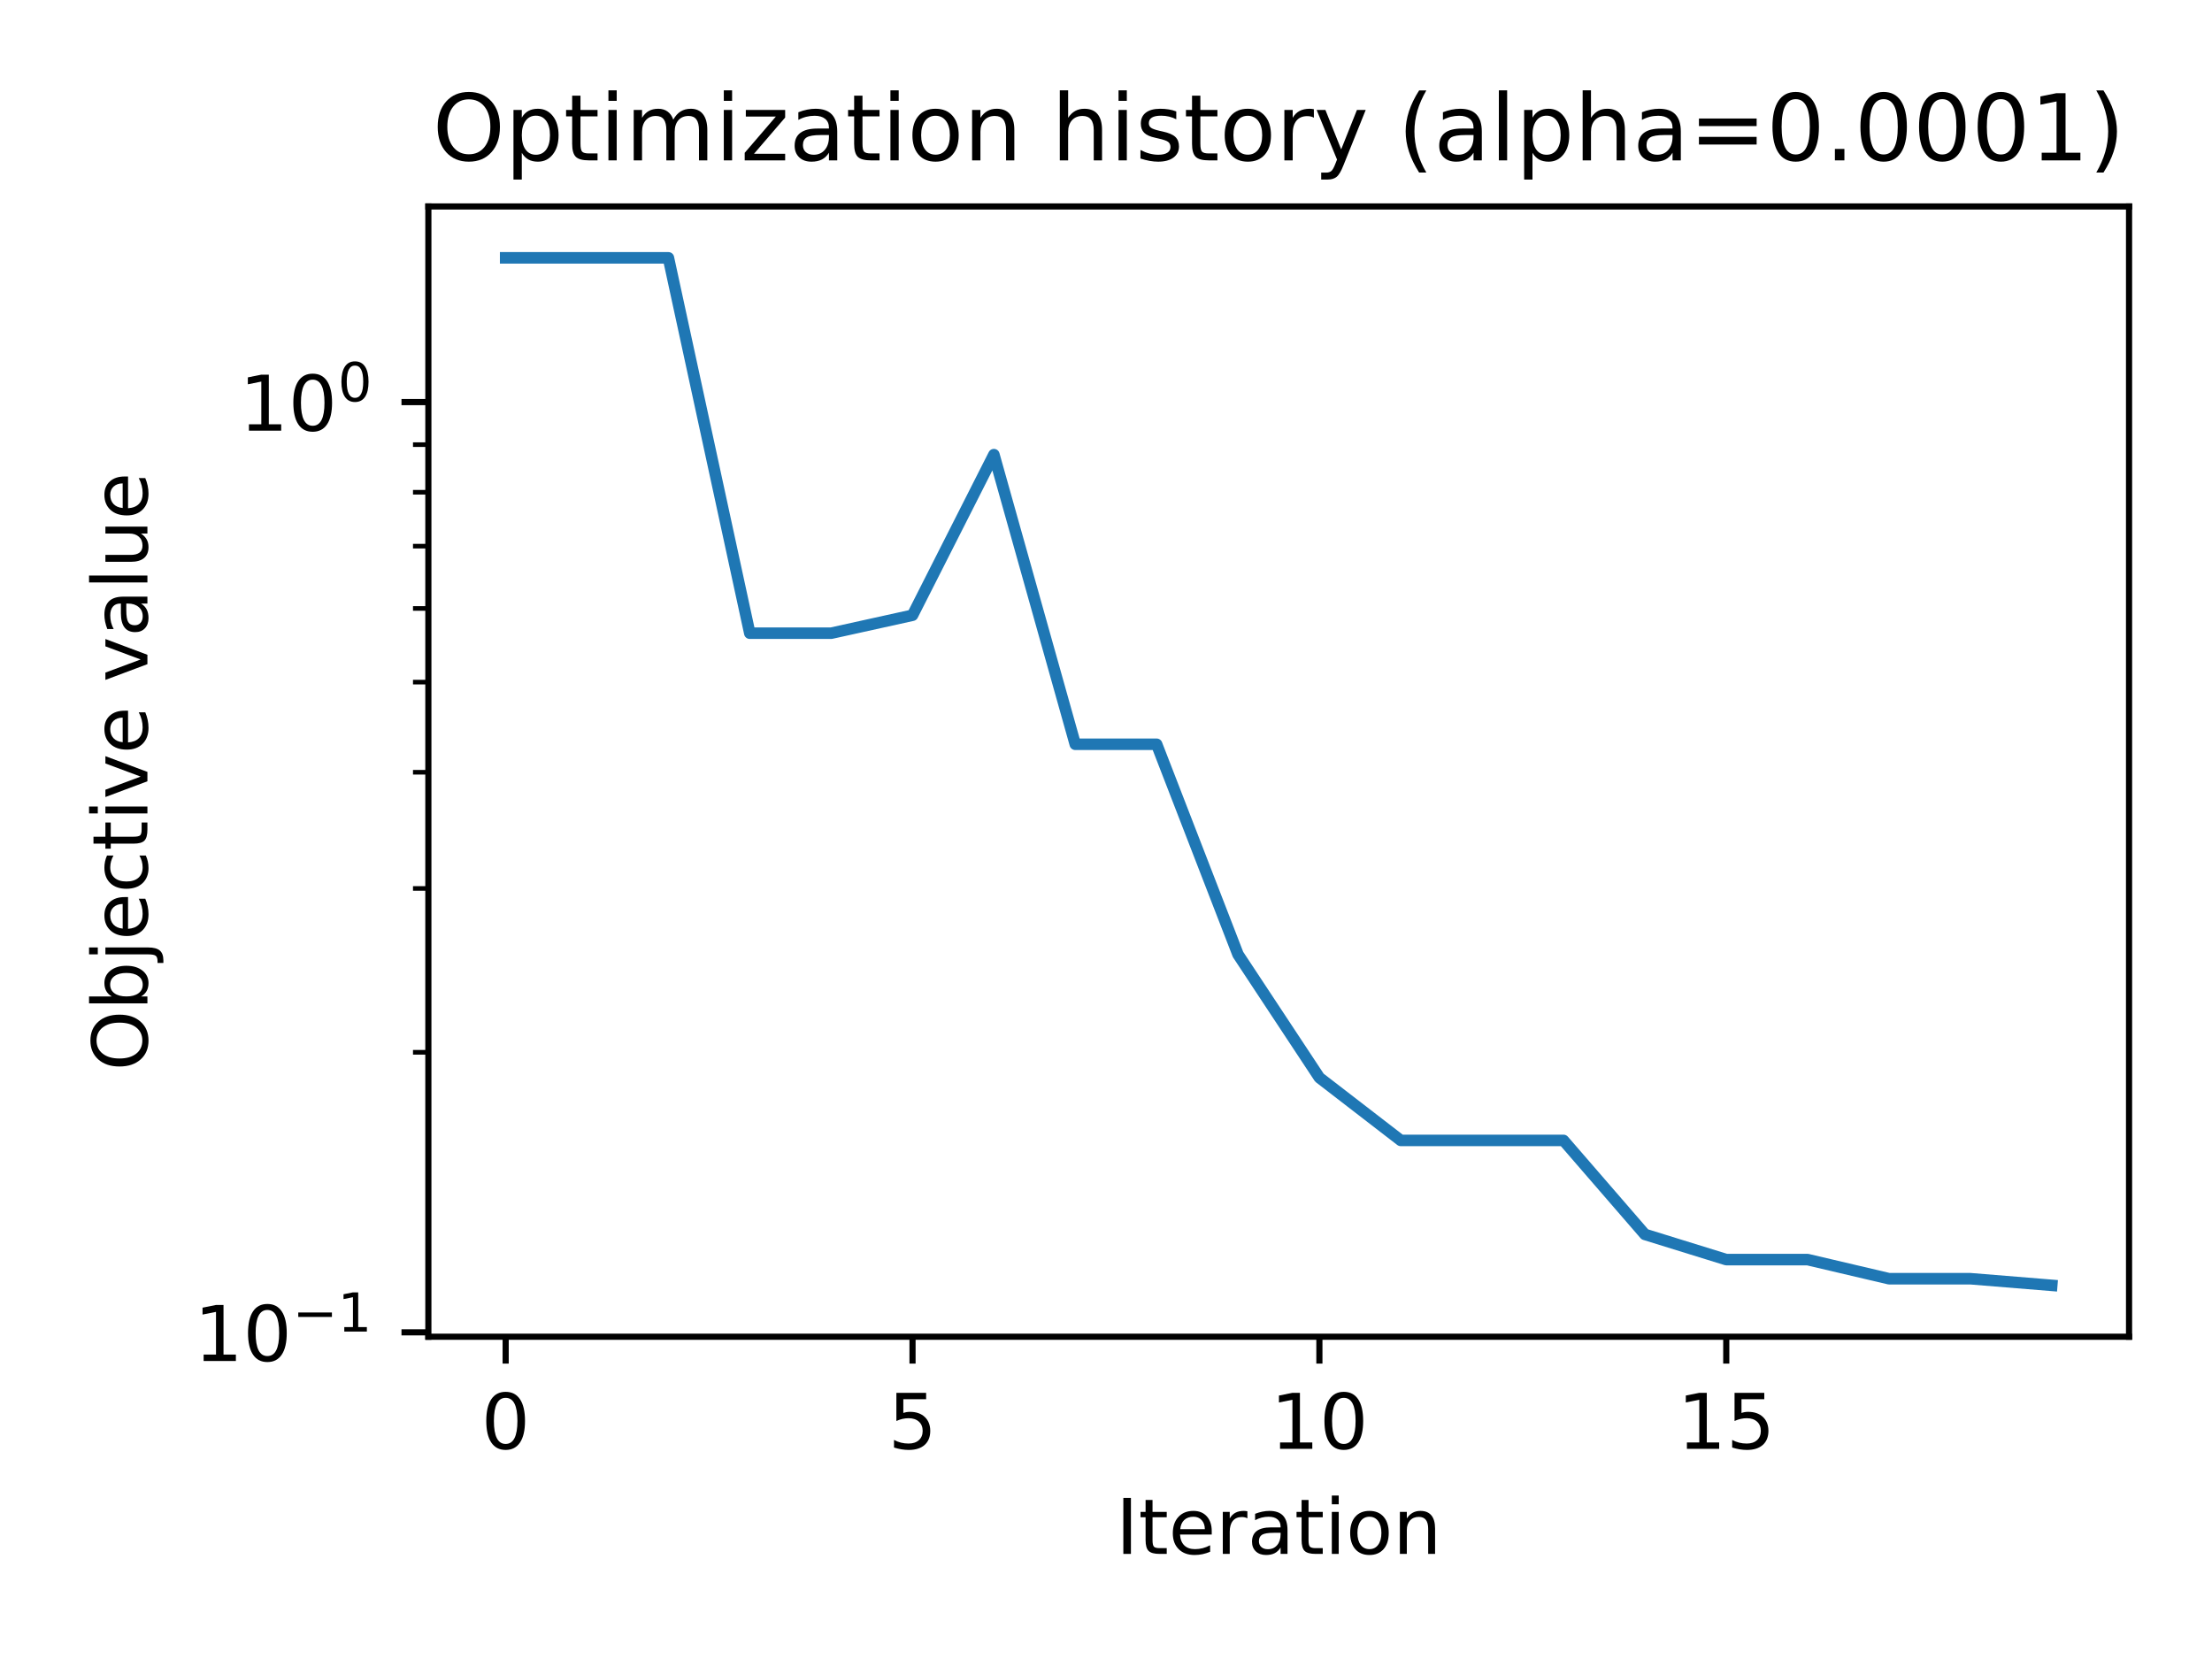
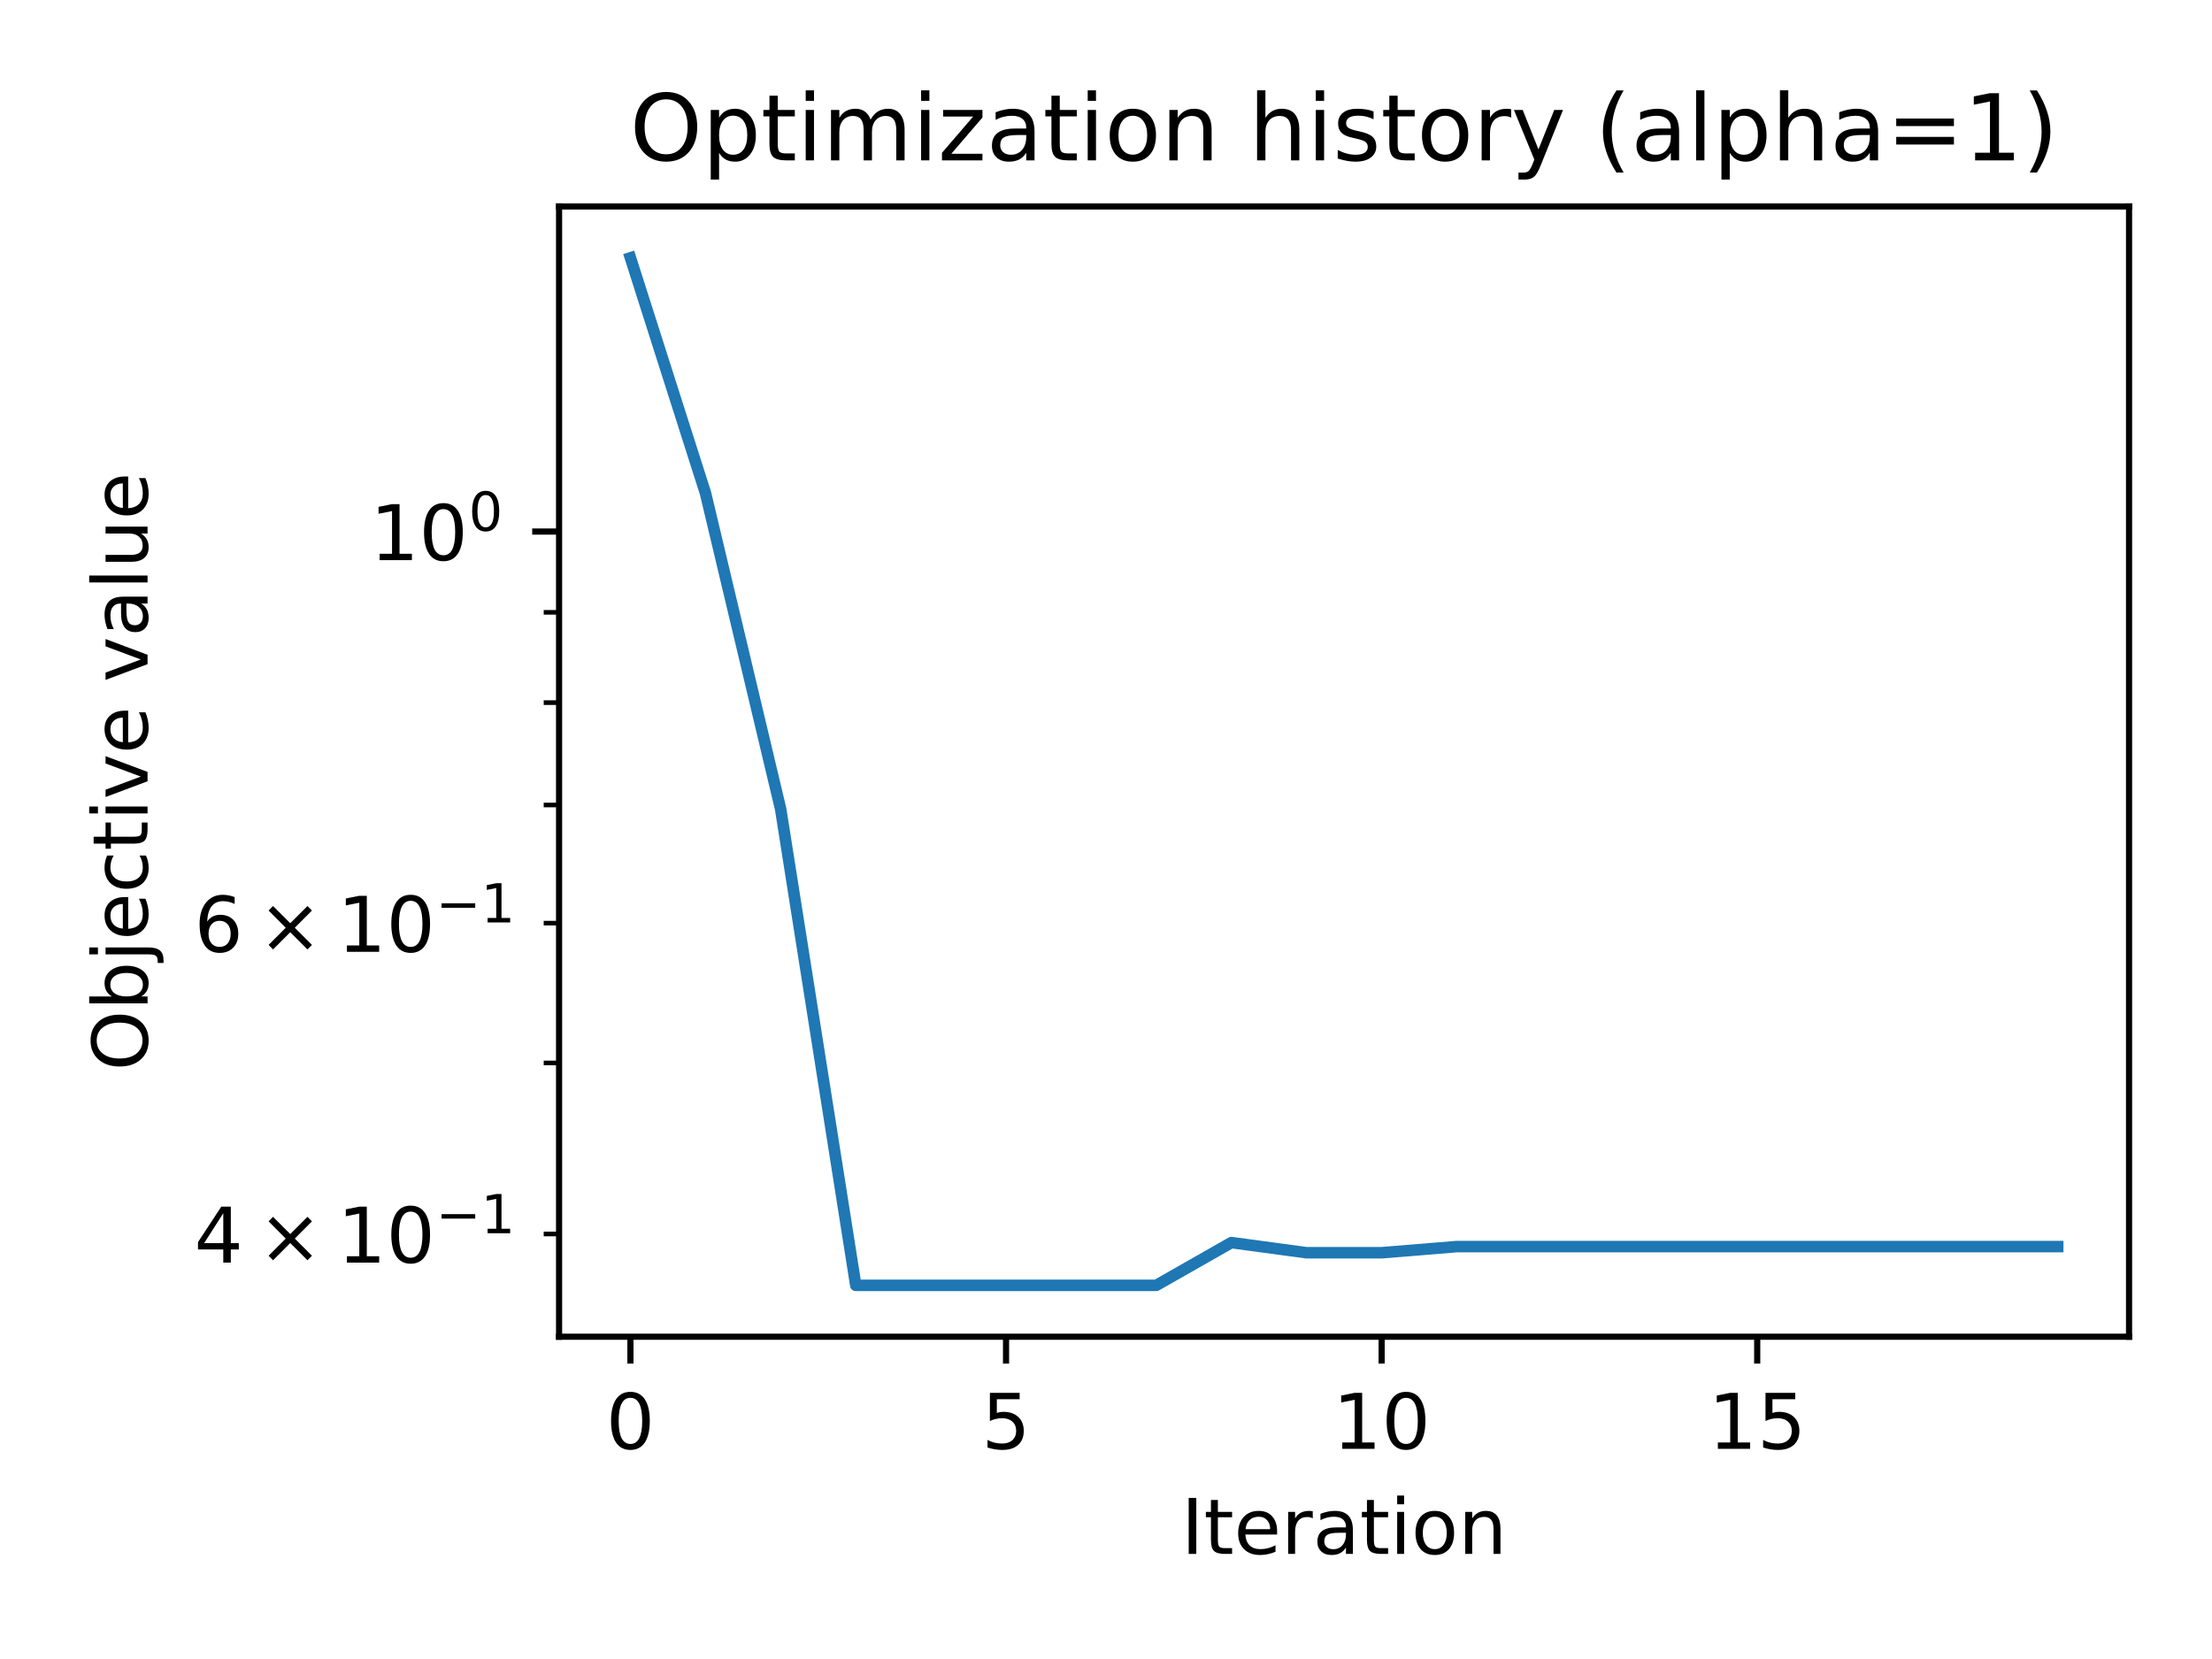
<svg xmlns="http://www.w3.org/2000/svg" xmlns:xlink="http://www.w3.org/1999/xlink" width="288pt" height="216pt" viewBox="0 0 288 216" version="1.1">
  <defs>
    <style type="text/css">*{stroke-linejoin: round; stroke-linecap: butt}</style>
  </defs>
  <g id="figure_1">
    <g id="patch_1">
      <path d="M 0 216  L 288 216  L 288 0  L 0 0  z " style="fill: #ffffff" />
    </g>
    <g id="axes_1">
      <g id="patch_2">
-         <path d="M 55.772 174.04  L 277.2 174.04  L 277.2 26.88  L 55.772 26.88  z " style="fill: #ffffff" />
+         <path d="M 72.791 174.04  L 277.2 174.04  L 277.2 26.88  L 72.791 26.88  z " style="fill: #ffffff" />
      </g>
      <g id="matplotlib.axis_1">
        <g id="xtick_1">
          <g id="line2d_1">
            <defs>
-               <path id="mdf626257f0" d="M 0 0  L 0 3.5  " style="stroke: #000000; stroke-width: 0.8" />
-             </defs>
-             <g>
-               <use xlink:href="#mdf626257f0" x="65.837" y="174.04" style="stroke: #000000; stroke-width: 0.8" />
+               <path id="m2163e0694e" d="M 0 0  L 0 3.5  " style="stroke: #000000; stroke-width: 0.8" />
+             </defs>
+             <g>
+               <use xlink:href="#m2163e0694e" x="82.082" y="174.04" style="stroke: #000000; stroke-width: 0.8" />
            </g>
          </g>
          <g id="text_1">
-             <g transform="translate(62.65571 188.6384) scale(0.1 -0.1)">
+             <g transform="translate(78.90117 188.6384) scale(0.1 -0.1)">
              <defs>
                <path id="DejaVuSans-30" d="M 2034 4250  Q 1547 4250 1301 3770  Q 1056 3291 1056 2328  Q 1056 1369 1301 889  Q 1547 409 2034 409  Q 2525 409 2770 889  Q 3016 1369 3016 2328  Q 3016 3291 2770 3770  Q 2525 4250 2034 4250  z M 2034 4750  Q 2819 4750 3233 4129  Q 3647 3509 3647 2328  Q 3647 1150 3233 529  Q 2819 -91 2034 -91  Q 1250 -91 836 529  Q 422 1150 422 2328  Q 422 3509 836 4129  Q 1250 4750 2034 4750  z " transform="scale(0.015625)" />
              </defs>
              <use xlink:href="#DejaVuSans-30" />
            </g>
          </g>
        </g>
        <g id="xtick_2">
          <g id="line2d_2">
            <g>
-               <use xlink:href="#mdf626257f0" x="118.81" y="174.04" style="stroke: #000000; stroke-width: 0.8" />
+               <use xlink:href="#m2163e0694e" x="130.984" y="174.04" style="stroke: #000000; stroke-width: 0.8" />
            </g>
          </g>
          <g id="text_2">
-             <g transform="translate(115.6289 188.6384) scale(0.1 -0.1)">
+             <g transform="translate(127.8028 188.6384) scale(0.1 -0.1)">
              <defs>
                <path id="DejaVuSans-35" d="M 691 4666  L 3169 4666  L 3169 4134  L 1269 4134  L 1269 2991  Q 1406 3038 1543 3061  Q 1681 3084 1819 3084  Q 2600 3084 3056 2656  Q 3513 2228 3513 1497  Q 3513 744 3044 326  Q 2575 -91 1722 -91  Q 1428 -91 1123 -41  Q 819 9 494 109  L 494 744  Q 775 591 1075 516  Q 1375 441 1709 441  Q 2250 441 2565 725  Q 2881 1009 2881 1497  Q 2881 1984 2565 2268  Q 2250 2553 1709 2553  Q 1456 2553 1204 2497  Q 953 2441 691 2322  L 691 4666  z " transform="scale(0.015625)" />
              </defs>
              <use xlink:href="#DejaVuSans-35" />
            </g>
          </g>
        </g>
        <g id="xtick_3">
          <g id="line2d_3">
            <g>
-               <use xlink:href="#mdf626257f0" x="171.783" y="174.04" style="stroke: #000000; stroke-width: 0.8" />
+               <use xlink:href="#m2163e0694e" x="179.886" y="174.04" style="stroke: #000000; stroke-width: 0.8" />
            </g>
          </g>
          <g id="text_3">
-             <g transform="translate(165.4208 188.6384) scale(0.1 -0.1)">
+             <g transform="translate(173.5232 188.6384) scale(0.1 -0.1)">
              <defs>
                <path id="DejaVuSans-31" d="M 794 531  L 1825 531  L 1825 4091  L 703 3866  L 703 4441  L 1819 4666  L 2450 4666  L 2450 531  L 3481 531  L 3481 0  L 794 0  L 794 531  z " transform="scale(0.015625)" />
              </defs>
              <use xlink:href="#DejaVuSans-31" />
              <use xlink:href="#DejaVuSans-30" transform="translate(63.62305 0)" />
            </g>
          </g>
        </g>
        <g id="xtick_4">
          <g id="line2d_4">
            <g>
-               <use xlink:href="#mdf626257f0" x="224.757" y="174.04" style="stroke: #000000; stroke-width: 0.8" />
+               <use xlink:href="#m2163e0694e" x="228.787" y="174.04" style="stroke: #000000; stroke-width: 0.8" />
            </g>
          </g>
          <g id="text_4">
-             <g transform="translate(218.394 188.6384) scale(0.1 -0.1)">
+             <g transform="translate(222.4249 188.6384) scale(0.1 -0.1)">
              <use xlink:href="#DejaVuSans-31" />
              <use xlink:href="#DejaVuSans-35" transform="translate(63.62305 0)" />
            </g>
          </g>
        </g>
        <g id="text_5">
-           <g transform="translate(145.2774 202.3166) scale(0.1 -0.1)">
+           <g transform="translate(153.787 202.3166) scale(0.1 -0.1)">
            <defs>
              <path id="DejaVuSans-49" d="M 628 4666  L 1259 4666  L 1259 0  L 628 0  L 628 4666  z " transform="scale(0.015625)" />
              <path id="DejaVuSans-74" d="M 1172 4494  L 1172 3500  L 2356 3500  L 2356 3053  L 1172 3053  L 1172 1153  Q 1172 725 1289 603  Q 1406 481 1766 481  L 2356 481  L 2356 0  L 1766 0  Q 1100 0 847 248  Q 594 497 594 1153  L 594 3053  L 172 3053  L 172 3500  L 594 3500  L 594 4494  L 1172 4494  z " transform="scale(0.015625)" />
              <path id="DejaVuSans-65" d="M 3597 1894  L 3597 1613  L 953 1613  Q 991 1019 1311 708  Q 1631 397 2203 397  Q 2534 397 2845 478  Q 3156 559 3463 722  L 3463 178  Q 3153 47 2828 -22  Q 2503 -91 2169 -91  Q 1331 -91 842 396  Q 353 884 353 1716  Q 353 2575 817 3079  Q 1281 3584 2069 3584  Q 2775 3584 3186 3129  Q 3597 2675 3597 1894  z M 3022 2063  Q 3016 2534 2758 2815  Q 2500 3097 2075 3097  Q 1594 3097 1305 2825  Q 1016 2553 972 2059  L 3022 2063  z " transform="scale(0.015625)" />
              <path id="DejaVuSans-72" d="M 2631 2963  Q 2534 3019 2420 3045  Q 2306 3072 2169 3072  Q 1681 3072 1420 2755  Q 1159 2438 1159 1844  L 1159 0  L 581 0  L 581 3500  L 1159 3500  L 1159 2956  Q 1341 3275 1631 3429  Q 1922 3584 2338 3584  Q 2397 3584 2469 3576  Q 2541 3569 2628 3553  L 2631 2963  z " transform="scale(0.015625)" />
              <path id="DejaVuSans-61" d="M 2194 1759  Q 1497 1759 1228 1600  Q 959 1441 959 1056  Q 959 750 1161 570  Q 1363 391 1709 391  Q 2188 391 2477 730  Q 2766 1069 2766 1631  L 2766 1759  L 2194 1759  z M 3341 1997  L 3341 0  L 2766 0  L 2766 531  Q 2569 213 2275 61  Q 1981 -91 1556 -91  Q 1019 -91 701 211  Q 384 513 384 1019  Q 384 1609 779 1909  Q 1175 2209 1959 2209  L 2766 2209  L 2766 2266  Q 2766 2663 2505 2880  Q 2244 3097 1772 3097  Q 1472 3097 1187 3025  Q 903 2953 641 2809  L 641 3341  Q 956 3463 1253 3523  Q 1550 3584 1831 3584  Q 2591 3584 2966 3190  Q 3341 2797 3341 1997  z " transform="scale(0.015625)" />
              <path id="DejaVuSans-69" d="M 603 3500  L 1178 3500  L 1178 0  L 603 0  L 603 3500  z M 603 4863  L 1178 4863  L 1178 4134  L 603 4134  L 603 4863  z " transform="scale(0.015625)" />
              <path id="DejaVuSans-6f" d="M 1959 3097  Q 1497 3097 1228 2736  Q 959 2375 959 1747  Q 959 1119 1226 758  Q 1494 397 1959 397  Q 2419 397 2687 759  Q 2956 1122 2956 1747  Q 2956 2369 2687 2733  Q 2419 3097 1959 3097  z M 1959 3584  Q 2709 3584 3137 3096  Q 3566 2609 3566 1747  Q 3566 888 3137 398  Q 2709 -91 1959 -91  Q 1206 -91 779 398  Q 353 888 353 1747  Q 353 2609 779 3096  Q 1206 3584 1959 3584  z " transform="scale(0.015625)" />
              <path id="DejaVuSans-6e" d="M 3513 2113  L 3513 0  L 2938 0  L 2938 2094  Q 2938 2591 2744 2837  Q 2550 3084 2163 3084  Q 1697 3084 1428 2787  Q 1159 2491 1159 1978  L 1159 0  L 581 0  L 581 3500  L 1159 3500  L 1159 2956  Q 1366 3272 1645 3428  Q 1925 3584 2291 3584  Q 2894 3584 3203 3211  Q 3513 2838 3513 2113  z " transform="scale(0.015625)" />
            </defs>
            <use xlink:href="#DejaVuSans-49" />
            <use xlink:href="#DejaVuSans-74" transform="translate(29.49219 0)" />
            <use xlink:href="#DejaVuSans-65" transform="translate(68.70117 0)" />
            <use xlink:href="#DejaVuSans-72" transform="translate(130.2246 0)" />
            <use xlink:href="#DejaVuSans-61" transform="translate(171.3379 0)" />
            <use xlink:href="#DejaVuSans-74" transform="translate(232.6172 0)" />
            <use xlink:href="#DejaVuSans-69" transform="translate(271.8262 0)" />
            <use xlink:href="#DejaVuSans-6f" transform="translate(299.6094 0)" />
            <use xlink:href="#DejaVuSans-6e" transform="translate(360.791 0)" />
          </g>
        </g>
      </g>
      <g id="matplotlib.axis_2">
        <g id="ytick_1">
          <g id="line2d_5">
            <defs>
-               <path id="m82ca72d1bb" d="M 0 0  L -3.5 0  " style="stroke: #000000; stroke-width: 0.8" />
-             </defs>
-             <g>
-               <use xlink:href="#m82ca72d1bb" x="55.772" y="173.466" style="stroke: #000000; stroke-width: 0.8" />
+               <path id="m2b2bb673f0" d="M 0 0  L -3.5 0  " style="stroke: #000000; stroke-width: 0.8" />
+             </defs>
+             <g>
+               <use xlink:href="#m2b2bb673f0" x="72.791" y="69.208" style="stroke: #000000; stroke-width: 0.8" />
            </g>
          </g>
          <g id="text_6">
-             <g transform="translate(25.27205 177.2652) scale(0.1 -0.1)">
-               <defs>
-                 <path id="DejaVuSans-2212" d="M 678 2272  L 4684 2272  L 4684 1741  L 678 1741  L 678 2272  z " transform="scale(0.015625)" />
-               </defs>
-               <use xlink:href="#DejaVuSans-31" transform="translate(0 0.684375)" />
-               <use xlink:href="#DejaVuSans-30" transform="translate(63.62305 0.684375)" />
-               <use xlink:href="#DejaVuSans-2212" transform="translate(128.2031 38.96563) scale(0.7)" />
-               <use xlink:href="#DejaVuSans-31" transform="translate(186.8555 38.96563) scale(0.7)" />
-             </g>
-           </g>
-         </g>
-         <g id="ytick_2">
-           <g id="line2d_6">
-             <g>
-               <use xlink:href="#m82ca72d1bb" x="55.772" y="52.351" style="stroke: #000000; stroke-width: 0.8" />
-             </g>
-           </g>
-           <g id="text_7">
-             <g transform="translate(31.17205 56.15024) scale(0.1 -0.1)">
+             <g transform="translate(48.19111 73.0075) scale(0.1 -0.1)">
              <use xlink:href="#DejaVuSans-31" transform="translate(0 0.765625)" />
              <use xlink:href="#DejaVuSans-30" transform="translate(63.62305 0.765625)" />
              <use xlink:href="#DejaVuSans-30" transform="translate(128.2031 39.04688) scale(0.7)" />
            </g>
          </g>
        </g>
+         <g id="ytick_2">
+           <g id="line2d_6">
+             <defs>
+               <path id="m89b4d8b44f" d="M 0 0  L -2 0  " style="stroke: #000000; stroke-width: 0.6" />
+             </defs>
+             <g>
+               <use xlink:href="#m89b4d8b44f" x="72.791" y="160.662" style="stroke: #000000; stroke-width: 0.6" />
+             </g>
+           </g>
+           <g id="text_7">
+             <g transform="translate(25.29111 164.4616) scale(0.1 -0.1)">
+               <defs>
+                 <path id="DejaVuSans-34" d="M 2419 4116  L 825 1625  L 2419 1625  L 2419 4116  z M 2253 4666  L 3047 4666  L 3047 1625  L 3713 1625  L 3713 1100  L 3047 1100  L 3047 0  L 2419 0  L 2419 1100  L 313 1100  L 313 1709  L 2253 4666  z " transform="scale(0.015625)" />
+                 <path id="DejaVuSans-d7" d="M 4488 3438  L 3059 2003  L 4488 575  L 4116 197  L 2681 1631  L 1247 197  L 878 575  L 2303 2003  L 878 3438  L 1247 3816  L 2681 2381  L 4116 3816  L 4488 3438  z " transform="scale(0.015625)" />
+                 <path id="DejaVuSans-2212" d="M 678 2272  L 4684 2272  L 4684 1741  L 678 1741  L 678 2272  z " transform="scale(0.015625)" />
+               </defs>
+               <use xlink:href="#DejaVuSans-34" transform="translate(0 0.684375)" />
+               <use xlink:href="#DejaVuSans-d7" transform="translate(83.10547 0.684375)" />
+               <use xlink:href="#DejaVuSans-31" transform="translate(186.377 0.684375)" />
+               <use xlink:href="#DejaVuSans-30" transform="translate(250 0.684375)" />
+               <use xlink:href="#DejaVuSans-2212" transform="translate(314.5801 38.96563) scale(0.7)" />
+               <use xlink:href="#DejaVuSans-31" transform="translate(373.2324 38.96563) scale(0.7)" />
+             </g>
+           </g>
+         </g>
        <g id="ytick_3">
          <g id="line2d_7">
-             <defs>
-               <path id="m0385b48da4" d="M 0 0  L -2 0  " style="stroke: #000000; stroke-width: 0.6" />
-             </defs>
-             <g>
-               <use xlink:href="#m0385b48da4" x="55.772" y="137.007" style="stroke: #000000; stroke-width: 0.6" />
+             <g>
+               <use xlink:href="#m89b4d8b44f" x="72.791" y="138.391" style="stroke: #000000; stroke-width: 0.6" />
            </g>
          </g>
        </g>
        <g id="ytick_4">
          <g id="line2d_8">
            <g>
-               <use xlink:href="#m0385b48da4" x="55.772" y="115.679" style="stroke: #000000; stroke-width: 0.6" />
+               <use xlink:href="#m89b4d8b44f" x="72.791" y="120.193" style="stroke: #000000; stroke-width: 0.6" />
+             </g>
+           </g>
+           <g id="text_8">
+             <g transform="translate(25.29111 123.9925) scale(0.1 -0.1)">
+               <defs>
+                 <path id="DejaVuSans-36" d="M 2113 2584  Q 1688 2584 1439 2293  Q 1191 2003 1191 1497  Q 1191 994 1439 701  Q 1688 409 2113 409  Q 2538 409 2786 701  Q 3034 994 3034 1497  Q 3034 2003 2786 2293  Q 2538 2584 2113 2584  z M 3366 4563  L 3366 3988  Q 3128 4100 2886 4159  Q 2644 4219 2406 4219  Q 1781 4219 1451 3797  Q 1122 3375 1075 2522  Q 1259 2794 1537 2939  Q 1816 3084 2150 3084  Q 2853 3084 3261 2657  Q 3669 2231 3669 1497  Q 3669 778 3244 343  Q 2819 -91 2113 -91  Q 1303 -91 875 529  Q 447 1150 447 2328  Q 447 3434 972 4092  Q 1497 4750 2381 4750  Q 2619 4750 2861 4703  Q 3103 4656 3366 4563  z " transform="scale(0.015625)" />
+               </defs>
+               <use xlink:href="#DejaVuSans-36" transform="translate(0 0.684375)" />
+               <use xlink:href="#DejaVuSans-d7" transform="translate(83.10547 0.684375)" />
+               <use xlink:href="#DejaVuSans-31" transform="translate(186.377 0.684375)" />
+               <use xlink:href="#DejaVuSans-30" transform="translate(250 0.684375)" />
+               <use xlink:href="#DejaVuSans-2212" transform="translate(314.5801 38.96563) scale(0.7)" />
+               <use xlink:href="#DejaVuSans-31" transform="translate(373.2324 38.96563) scale(0.7)" />
            </g>
          </g>
        </g>
        <g id="ytick_5">
          <g id="line2d_9">
            <g>
-               <use xlink:href="#m0385b48da4" x="55.772" y="100.548" style="stroke: #000000; stroke-width: 0.6" />
+               <use xlink:href="#m89b4d8b44f" x="72.791" y="104.808" style="stroke: #000000; stroke-width: 0.6" />
            </g>
          </g>
        </g>
        <g id="ytick_6">
          <g id="line2d_10">
            <g>
-               <use xlink:href="#m0385b48da4" x="55.772" y="88.81" style="stroke: #000000; stroke-width: 0.6" />
+               <use xlink:href="#m89b4d8b44f" x="72.791" y="91.48" style="stroke: #000000; stroke-width: 0.6" />
            </g>
          </g>
        </g>
        <g id="ytick_7">
          <g id="line2d_11">
            <g>
-               <use xlink:href="#m0385b48da4" x="55.772" y="79.22" style="stroke: #000000; stroke-width: 0.6" />
-             </g>
-           </g>
-         </g>
-         <g id="ytick_8">
-           <g id="line2d_12">
-             <g>
-               <use xlink:href="#m0385b48da4" x="55.772" y="71.112" style="stroke: #000000; stroke-width: 0.6" />
-             </g>
-           </g>
-         </g>
-         <g id="ytick_9">
-           <g id="line2d_13">
-             <g>
-               <use xlink:href="#m0385b48da4" x="55.772" y="64.088" style="stroke: #000000; stroke-width: 0.6" />
-             </g>
-           </g>
-         </g>
-         <g id="ytick_10">
-           <g id="line2d_14">
-             <g>
-               <use xlink:href="#m0385b48da4" x="55.772" y="57.893" style="stroke: #000000; stroke-width: 0.6" />
-             </g>
-           </g>
-         </g>
-         <g id="text_8">
-           <g transform="translate(19.19237 139.417) rotate(-90) scale(0.1 -0.1)">
+               <use xlink:href="#m89b4d8b44f" x="72.791" y="79.724" style="stroke: #000000; stroke-width: 0.6" />
+             </g>
+           </g>
+         </g>
+         <g id="text_9">
+           <g transform="translate(19.21142 139.417) rotate(-90) scale(0.1 -0.1)">
            <defs>
              <path id="DejaVuSans-4f" d="M 2522 4238  Q 1834 4238 1429 3725  Q 1025 3213 1025 2328  Q 1025 1447 1429 934  Q 1834 422 2522 422  Q 3209 422 3611 934  Q 4013 1447 4013 2328  Q 4013 3213 3611 3725  Q 3209 4238 2522 4238  z M 2522 4750  Q 3503 4750 4090 4092  Q 4678 3434 4678 2328  Q 4678 1225 4090 567  Q 3503 -91 2522 -91  Q 1538 -91 948 565  Q 359 1222 359 2328  Q 359 3434 948 4092  Q 1538 4750 2522 4750  z " transform="scale(0.015625)" />
              <path id="DejaVuSans-62" d="M 3116 1747  Q 3116 2381 2855 2742  Q 2594 3103 2138 3103  Q 1681 3103 1420 2742  Q 1159 2381 1159 1747  Q 1159 1113 1420 752  Q 1681 391 2138 391  Q 2594 391 2855 752  Q 3116 1113 3116 1747  z M 1159 2969  Q 1341 3281 1617 3432  Q 1894 3584 2278 3584  Q 2916 3584 3314 3078  Q 3713 2572 3713 1747  Q 3713 922 3314 415  Q 2916 -91 2278 -91  Q 1894 -91 1617 61  Q 1341 213 1159 525  L 1159 0  L 581 0  L 581 4863  L 1159 4863  L 1159 2969  z " transform="scale(0.015625)" />
              <path id="DejaVuSans-6a" d="M 603 3500  L 1178 3500  L 1178 -63  Q 1178 -731 923 -1031  Q 669 -1331 103 -1331  L -116 -1331  L -116 -844  L 38 -844  Q 366 -844 484 -692  Q 603 -541 603 -63  L 603 3500  z M 603 4863  L 1178 4863  L 1178 4134  L 603 4134  L 603 4863  z " transform="scale(0.015625)" />
              <path id="DejaVuSans-63" d="M 3122 3366  L 3122 2828  Q 2878 2963 2633 3030  Q 2388 3097 2138 3097  Q 1578 3097 1268 2742  Q 959 2388 959 1747  Q 959 1106 1268 751  Q 1578 397 2138 397  Q 2388 397 2633 464  Q 2878 531 3122 666  L 3122 134  Q 2881 22 2623 -34  Q 2366 -91 2075 -91  Q 1284 -91 818 406  Q 353 903 353 1747  Q 353 2603 823 3093  Q 1294 3584 2113 3584  Q 2378 3584 2631 3529  Q 2884 3475 3122 3366  z " transform="scale(0.015625)" />
              <path id="DejaVuSans-76" d="M 191 3500  L 800 3500  L 1894 563  L 2988 3500  L 3597 3500  L 2284 0  L 1503 0  L 191 3500  z " transform="scale(0.015625)" />
              <path id="DejaVuSans-20" transform="scale(0.015625)" />
              <path id="DejaVuSans-6c" d="M 603 4863  L 1178 4863  L 1178 0  L 603 0  L 603 4863  z " transform="scale(0.015625)" />
              <path id="DejaVuSans-75" d="M 544 1381  L 544 3500  L 1119 3500  L 1119 1403  Q 1119 906 1312 657  Q 1506 409 1894 409  Q 2359 409 2629 706  Q 2900 1003 2900 1516  L 2900 3500  L 3475 3500  L 3475 0  L 2900 0  L 2900 538  Q 2691 219 2414 64  Q 2138 -91 1772 -91  Q 1169 -91 856 284  Q 544 659 544 1381  z M 1991 3584  L 1991 3584  z " transform="scale(0.015625)" />
            </defs>
            <use xlink:href="#DejaVuSans-4f" />
            <use xlink:href="#DejaVuSans-62" transform="translate(78.71094 0)" />
            <use xlink:href="#DejaVuSans-6a" transform="translate(142.1875 0)" />
            <use xlink:href="#DejaVuSans-65" transform="translate(169.9707 0)" />
            <use xlink:href="#DejaVuSans-63" transform="translate(231.4941 0)" />
            <use xlink:href="#DejaVuSans-74" transform="translate(286.4746 0)" />
            <use xlink:href="#DejaVuSans-69" transform="translate(325.6836 0)" />
            <use xlink:href="#DejaVuSans-76" transform="translate(353.4668 0)" />
            <use xlink:href="#DejaVuSans-65" transform="translate(412.6465 0)" />
            <use xlink:href="#DejaVuSans-20" transform="translate(474.1699 0)" />
            <use xlink:href="#DejaVuSans-76" transform="translate(505.957 0)" />
            <use xlink:href="#DejaVuSans-61" transform="translate(565.1367 0)" />
            <use xlink:href="#DejaVuSans-6c" transform="translate(626.416 0)" />
            <use xlink:href="#DejaVuSans-75" transform="translate(654.1992 0)" />
            <use xlink:href="#DejaVuSans-65" transform="translate(717.5781 0)" />
          </g>
        </g>
      </g>
-       <g id="line2d_15">
-         <path d="M 65.837 33.569  L 76.432 33.569  L 87.026 33.569  L 97.621 82.443  L 108.216 82.443  L 118.81 80.104  L 129.405 59.194  L 139.999 96.904  L 150.594 96.904  L 161.189 124.269  L 171.783 140.31  L 182.378 148.48  L 192.973 148.48  L 203.567 148.48  L 214.162 160.717  L 224.757 163.999  L 235.351 163.999  L 245.946 166.487  L 256.54 166.487  L 267.135 167.351  " clip-path="url(#p1c2b6f687a)" style="fill: none; stroke: #1f77b4; stroke-width: 1.5; stroke-linecap: square" />
+       <g id="line2d_12">
+         <path d="M 82.082 33.569  L 91.863 64.24  L 101.643 105.358  L 111.423 167.351  L 121.204 167.351  L 130.984 167.351  L 140.764 167.351  L 150.545 167.351  L 160.325 161.783  L 170.105 163.105  L 179.886 163.105  L 189.666 162.306  L 199.446 162.306  L 209.227 162.306  L 219.007 162.306  L 228.787 162.306  L 238.568 162.306  L 248.348 162.306  L 258.128 162.306  L 267.909 162.306  " clip-path="url(#pba589f9942)" style="fill: none; stroke: #1f77b4; stroke-width: 1.5; stroke-linecap: square" />
      </g>
      <g id="patch_3">
-         <path d="M 55.772 174.04  L 55.772 26.88  " style="fill: none; stroke: #000000; stroke-width: 0.8; stroke-linejoin: miter; stroke-linecap: square" />
+         <path d="M 72.791 174.04  L 72.791 26.88  " style="fill: none; stroke: #000000; stroke-width: 0.8; stroke-linejoin: miter; stroke-linecap: square" />
      </g>
      <g id="patch_4">
        <path d="M 277.2 174.04  L 277.2 26.88  " style="fill: none; stroke: #000000; stroke-width: 0.8; stroke-linejoin: miter; stroke-linecap: square" />
      </g>
      <g id="patch_5">
-         <path d="M 55.772 174.04  L 277.2 174.04  " style="fill: none; stroke: #000000; stroke-width: 0.8; stroke-linejoin: miter; stroke-linecap: square" />
+         <path d="M 72.791 174.04  L 277.2 174.04  " style="fill: none; stroke: #000000; stroke-width: 0.8; stroke-linejoin: miter; stroke-linecap: square" />
      </g>
      <g id="patch_6">
-         <path d="M 55.772 26.88  L 277.2 26.88  " style="fill: none; stroke: #000000; stroke-width: 0.8; stroke-linejoin: miter; stroke-linecap: square" />
-       </g>
-       <g id="text_9">
-         <g transform="translate(56.31853 20.88) scale(0.12 -0.12)">
+         <path d="M 72.791 26.88  L 277.2 26.88  " style="fill: none; stroke: #000000; stroke-width: 0.8; stroke-linejoin: miter; stroke-linecap: square" />
+       </g>
+       <g id="text_10">
+         <g transform="translate(82.00493 20.88) scale(0.12 -0.12)">
          <defs>
            <path id="DejaVuSans-70" d="M 1159 525  L 1159 -1331  L 581 -1331  L 581 3500  L 1159 3500  L 1159 2969  Q 1341 3281 1617 3432  Q 1894 3584 2278 3584  Q 2916 3584 3314 3078  Q 3713 2572 3713 1747  Q 3713 922 3314 415  Q 2916 -91 2278 -91  Q 1894 -91 1617 61  Q 1341 213 1159 525  z M 3116 1747  Q 3116 2381 2855 2742  Q 2594 3103 2138 3103  Q 1681 3103 1420 2742  Q 1159 2381 1159 1747  Q 1159 1113 1420 752  Q 1681 391 2138 391  Q 2594 391 2855 752  Q 3116 1113 3116 1747  z " transform="scale(0.015625)" />
            <path id="DejaVuSans-6d" d="M 3328 2828  Q 3544 3216 3844 3400  Q 4144 3584 4550 3584  Q 5097 3584 5394 3201  Q 5691 2819 5691 2113  L 5691 0  L 5113 0  L 5113 2094  Q 5113 2597 4934 2840  Q 4756 3084 4391 3084  Q 3944 3084 3684 2787  Q 3425 2491 3425 1978  L 3425 0  L 2847 0  L 2847 2094  Q 2847 2600 2669 2842  Q 2491 3084 2119 3084  Q 1678 3084 1418 2786  Q 1159 2488 1159 1978  L 1159 0  L 581 0  L 581 3500  L 1159 3500  L 1159 2956  Q 1356 3278 1631 3431  Q 1906 3584 2284 3584  Q 2666 3584 2933 3390  Q 3200 3197 3328 2828  z " transform="scale(0.015625)" />
            <path id="DejaVuSans-7a" d="M 353 3500  L 3084 3500  L 3084 2975  L 922 459  L 3084 459  L 3084 0  L 275 0  L 275 525  L 2438 3041  L 353 3041  L 353 3500  z " transform="scale(0.015625)" />
            <path id="DejaVuSans-68" d="M 3513 2113  L 3513 0  L 2938 0  L 2938 2094  Q 2938 2591 2744 2837  Q 2550 3084 2163 3084  Q 1697 3084 1428 2787  Q 1159 2491 1159 1978  L 1159 0  L 581 0  L 581 4863  L 1159 4863  L 1159 2956  Q 1366 3272 1645 3428  Q 1925 3584 2291 3584  Q 2894 3584 3203 3211  Q 3513 2838 3513 2113  z " transform="scale(0.015625)" />
            <path id="DejaVuSans-73" d="M 2834 3397  L 2834 2853  Q 2591 2978 2328 3040  Q 2066 3103 1784 3103  Q 1356 3103 1142 2972  Q 928 2841 928 2578  Q 928 2378 1081 2264  Q 1234 2150 1697 2047  L 1894 2003  Q 2506 1872 2764 1633  Q 3022 1394 3022 966  Q 3022 478 2636 193  Q 2250 -91 1575 -91  Q 1294 -91 989 -36  Q 684 19 347 128  L 347 722  Q 666 556 975 473  Q 1284 391 1588 391  Q 1994 391 2212 530  Q 2431 669 2431 922  Q 2431 1156 2273 1281  Q 2116 1406 1581 1522  L 1381 1569  Q 847 1681 609 1914  Q 372 2147 372 2553  Q 372 3047 722 3315  Q 1072 3584 1716 3584  Q 2034 3584 2315 3537  Q 2597 3491 2834 3397  z " transform="scale(0.015625)" />
            <path id="DejaVuSans-79" d="M 2059 -325  Q 1816 -950 1584 -1140  Q 1353 -1331 966 -1331  L 506 -1331  L 506 -850  L 844 -850  Q 1081 -850 1212 -737  Q 1344 -625 1503 -206  L 1606 56  L 191 3500  L 800 3500  L 1894 763  L 2988 3500  L 3597 3500  L 2059 -325  z " transform="scale(0.015625)" />
            <path id="DejaVuSans-28" d="M 1984 4856  Q 1566 4138 1362 3434  Q 1159 2731 1159 2009  Q 1159 1288 1364 580  Q 1569 -128 1984 -844  L 1484 -844  Q 1016 -109 783 600  Q 550 1309 550 2009  Q 550 2706 781 3412  Q 1013 4119 1484 4856  L 1984 4856  z " transform="scale(0.015625)" />
            <path id="DejaVuSans-3d" d="M 678 2906  L 4684 2906  L 4684 2381  L 678 2381  L 678 2906  z M 678 1631  L 4684 1631  L 4684 1100  L 678 1100  L 678 1631  z " transform="scale(0.015625)" />
-             <path id="DejaVuSans-2e" d="M 684 794  L 1344 794  L 1344 0  L 684 0  L 684 794  z " transform="scale(0.015625)" />
            <path id="DejaVuSans-29" d="M 513 4856  L 1013 4856  Q 1481 4119 1714 3412  Q 1947 2706 1947 2009  Q 1947 1309 1714 600  Q 1481 -109 1013 -844  L 513 -844  Q 928 -128 1133 580  Q 1338 1288 1338 2009  Q 1338 2731 1133 3434  Q 928 4138 513 4856  z " transform="scale(0.015625)" />
          </defs>
          <use xlink:href="#DejaVuSans-4f" />
          <use xlink:href="#DejaVuSans-70" transform="translate(78.71094 0)" />
          <use xlink:href="#DejaVuSans-74" transform="translate(142.1875 0)" />
          <use xlink:href="#DejaVuSans-69" transform="translate(181.3965 0)" />
          <use xlink:href="#DejaVuSans-6d" transform="translate(209.1797 0)" />
          <use xlink:href="#DejaVuSans-69" transform="translate(306.5918 0)" />
          <use xlink:href="#DejaVuSans-7a" transform="translate(334.375 0)" />
          <use xlink:href="#DejaVuSans-61" transform="translate(386.8652 0)" />
          <use xlink:href="#DejaVuSans-74" transform="translate(448.1445 0)" />
          <use xlink:href="#DejaVuSans-69" transform="translate(487.3535 0)" />
          <use xlink:href="#DejaVuSans-6f" transform="translate(515.1367 0)" />
          <use xlink:href="#DejaVuSans-6e" transform="translate(576.3184 0)" />
          <use xlink:href="#DejaVuSans-20" transform="translate(639.6973 0)" />
          <use xlink:href="#DejaVuSans-68" transform="translate(671.4844 0)" />
          <use xlink:href="#DejaVuSans-69" transform="translate(734.8633 0)" />
          <use xlink:href="#DejaVuSans-73" transform="translate(762.6465 0)" />
          <use xlink:href="#DejaVuSans-74" transform="translate(814.7461 0)" />
          <use xlink:href="#DejaVuSans-6f" transform="translate(853.9551 0)" />
          <use xlink:href="#DejaVuSans-72" transform="translate(915.1367 0)" />
          <use xlink:href="#DejaVuSans-79" transform="translate(956.25 0)" />
          <use xlink:href="#DejaVuSans-20" transform="translate(1015.43 0)" />
          <use xlink:href="#DejaVuSans-28" transform="translate(1047.217 0)" />
          <use xlink:href="#DejaVuSans-61" transform="translate(1086.23 0)" />
          <use xlink:href="#DejaVuSans-6c" transform="translate(1147.51 0)" />
          <use xlink:href="#DejaVuSans-70" transform="translate(1175.293 0)" />
          <use xlink:href="#DejaVuSans-68" transform="translate(1238.77 0)" />
          <use xlink:href="#DejaVuSans-61" transform="translate(1302.148 0)" />
          <use xlink:href="#DejaVuSans-3d" transform="translate(1363.428 0)" />
-           <use xlink:href="#DejaVuSans-30" transform="translate(1447.217 0)" />
-           <use xlink:href="#DejaVuSans-2e" transform="translate(1510.84 0)" />
-           <use xlink:href="#DejaVuSans-30" transform="translate(1542.627 0)" />
-           <use xlink:href="#DejaVuSans-30" transform="translate(1606.25 0)" />
-           <use xlink:href="#DejaVuSans-30" transform="translate(1669.873 0)" />
-           <use xlink:href="#DejaVuSans-31" transform="translate(1733.496 0)" />
-           <use xlink:href="#DejaVuSans-29" transform="translate(1797.119 0)" />
+           <use xlink:href="#DejaVuSans-31" transform="translate(1447.217 0)" />
+           <use xlink:href="#DejaVuSans-29" transform="translate(1510.84 0)" />
        </g>
      </g>
    </g>
  </g>
  <defs>
-     <clipPath id="p1c2b6f687a">
-       <rect x="55.772" y="26.88" width="221.428" height="147.16" />
+     <clipPath id="pba589f9942">
+       <rect x="72.791" y="26.88" width="204.409" height="147.16" />
    </clipPath>
  </defs>
</svg>
